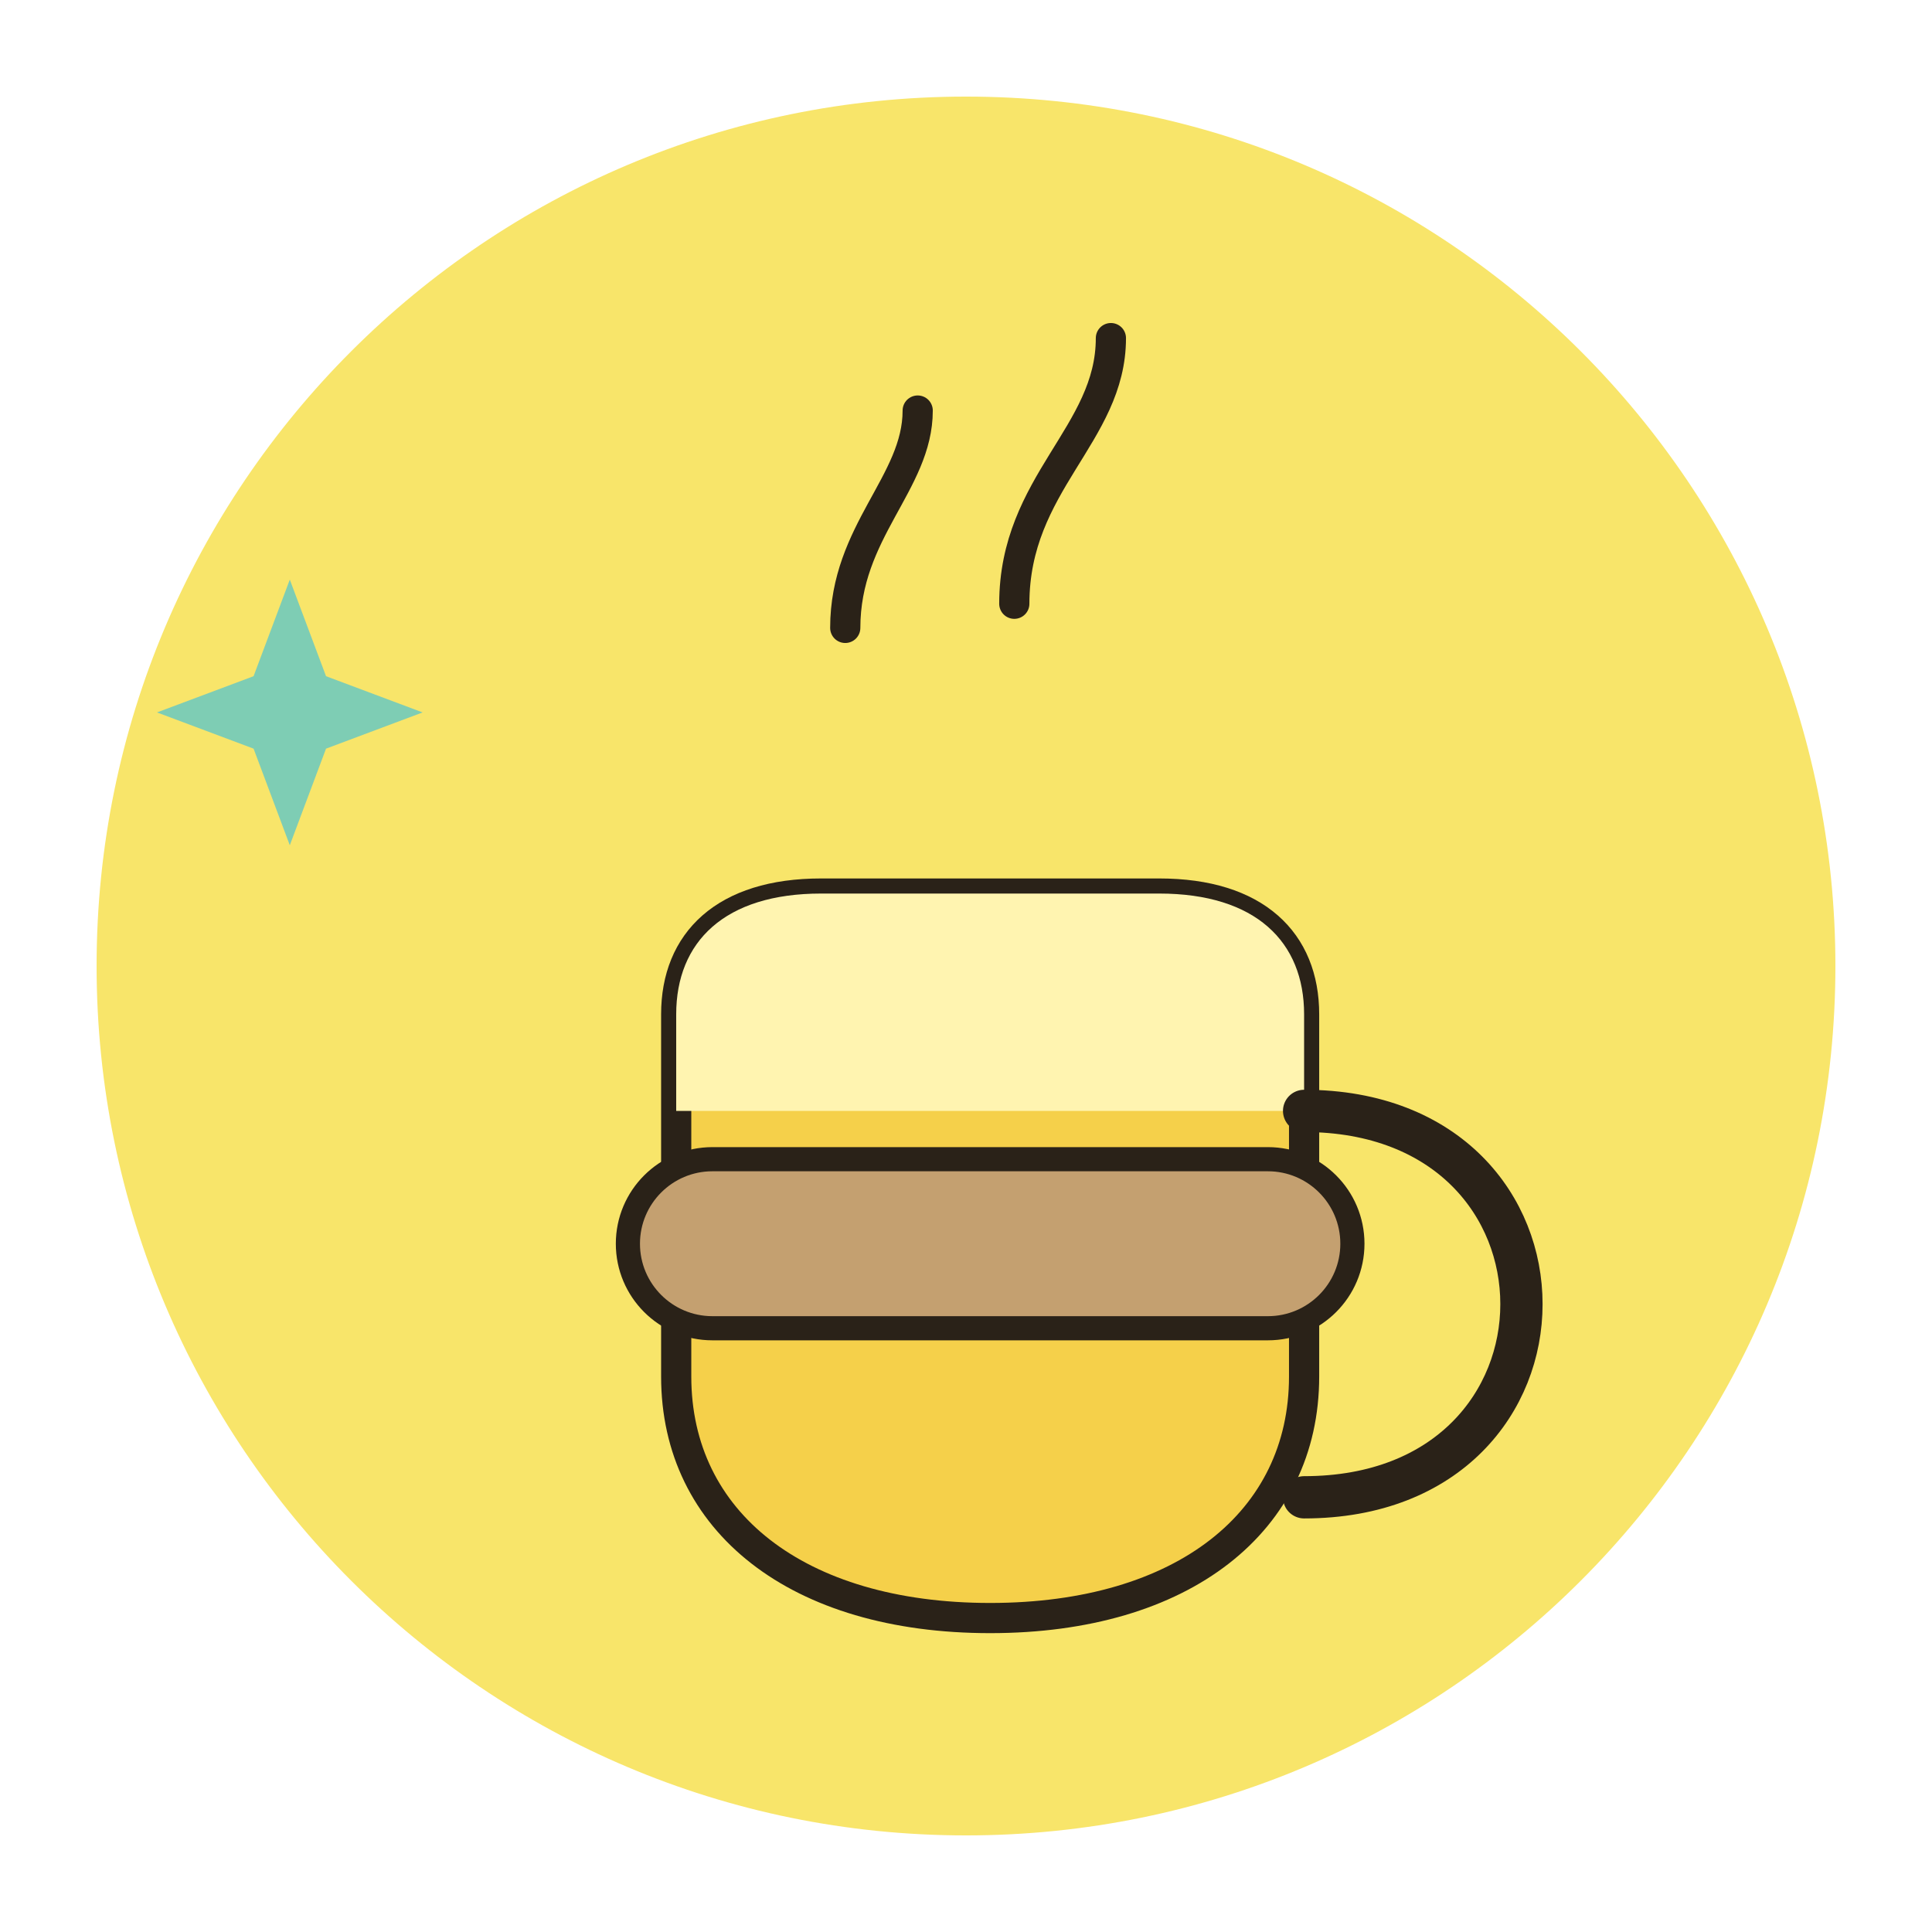
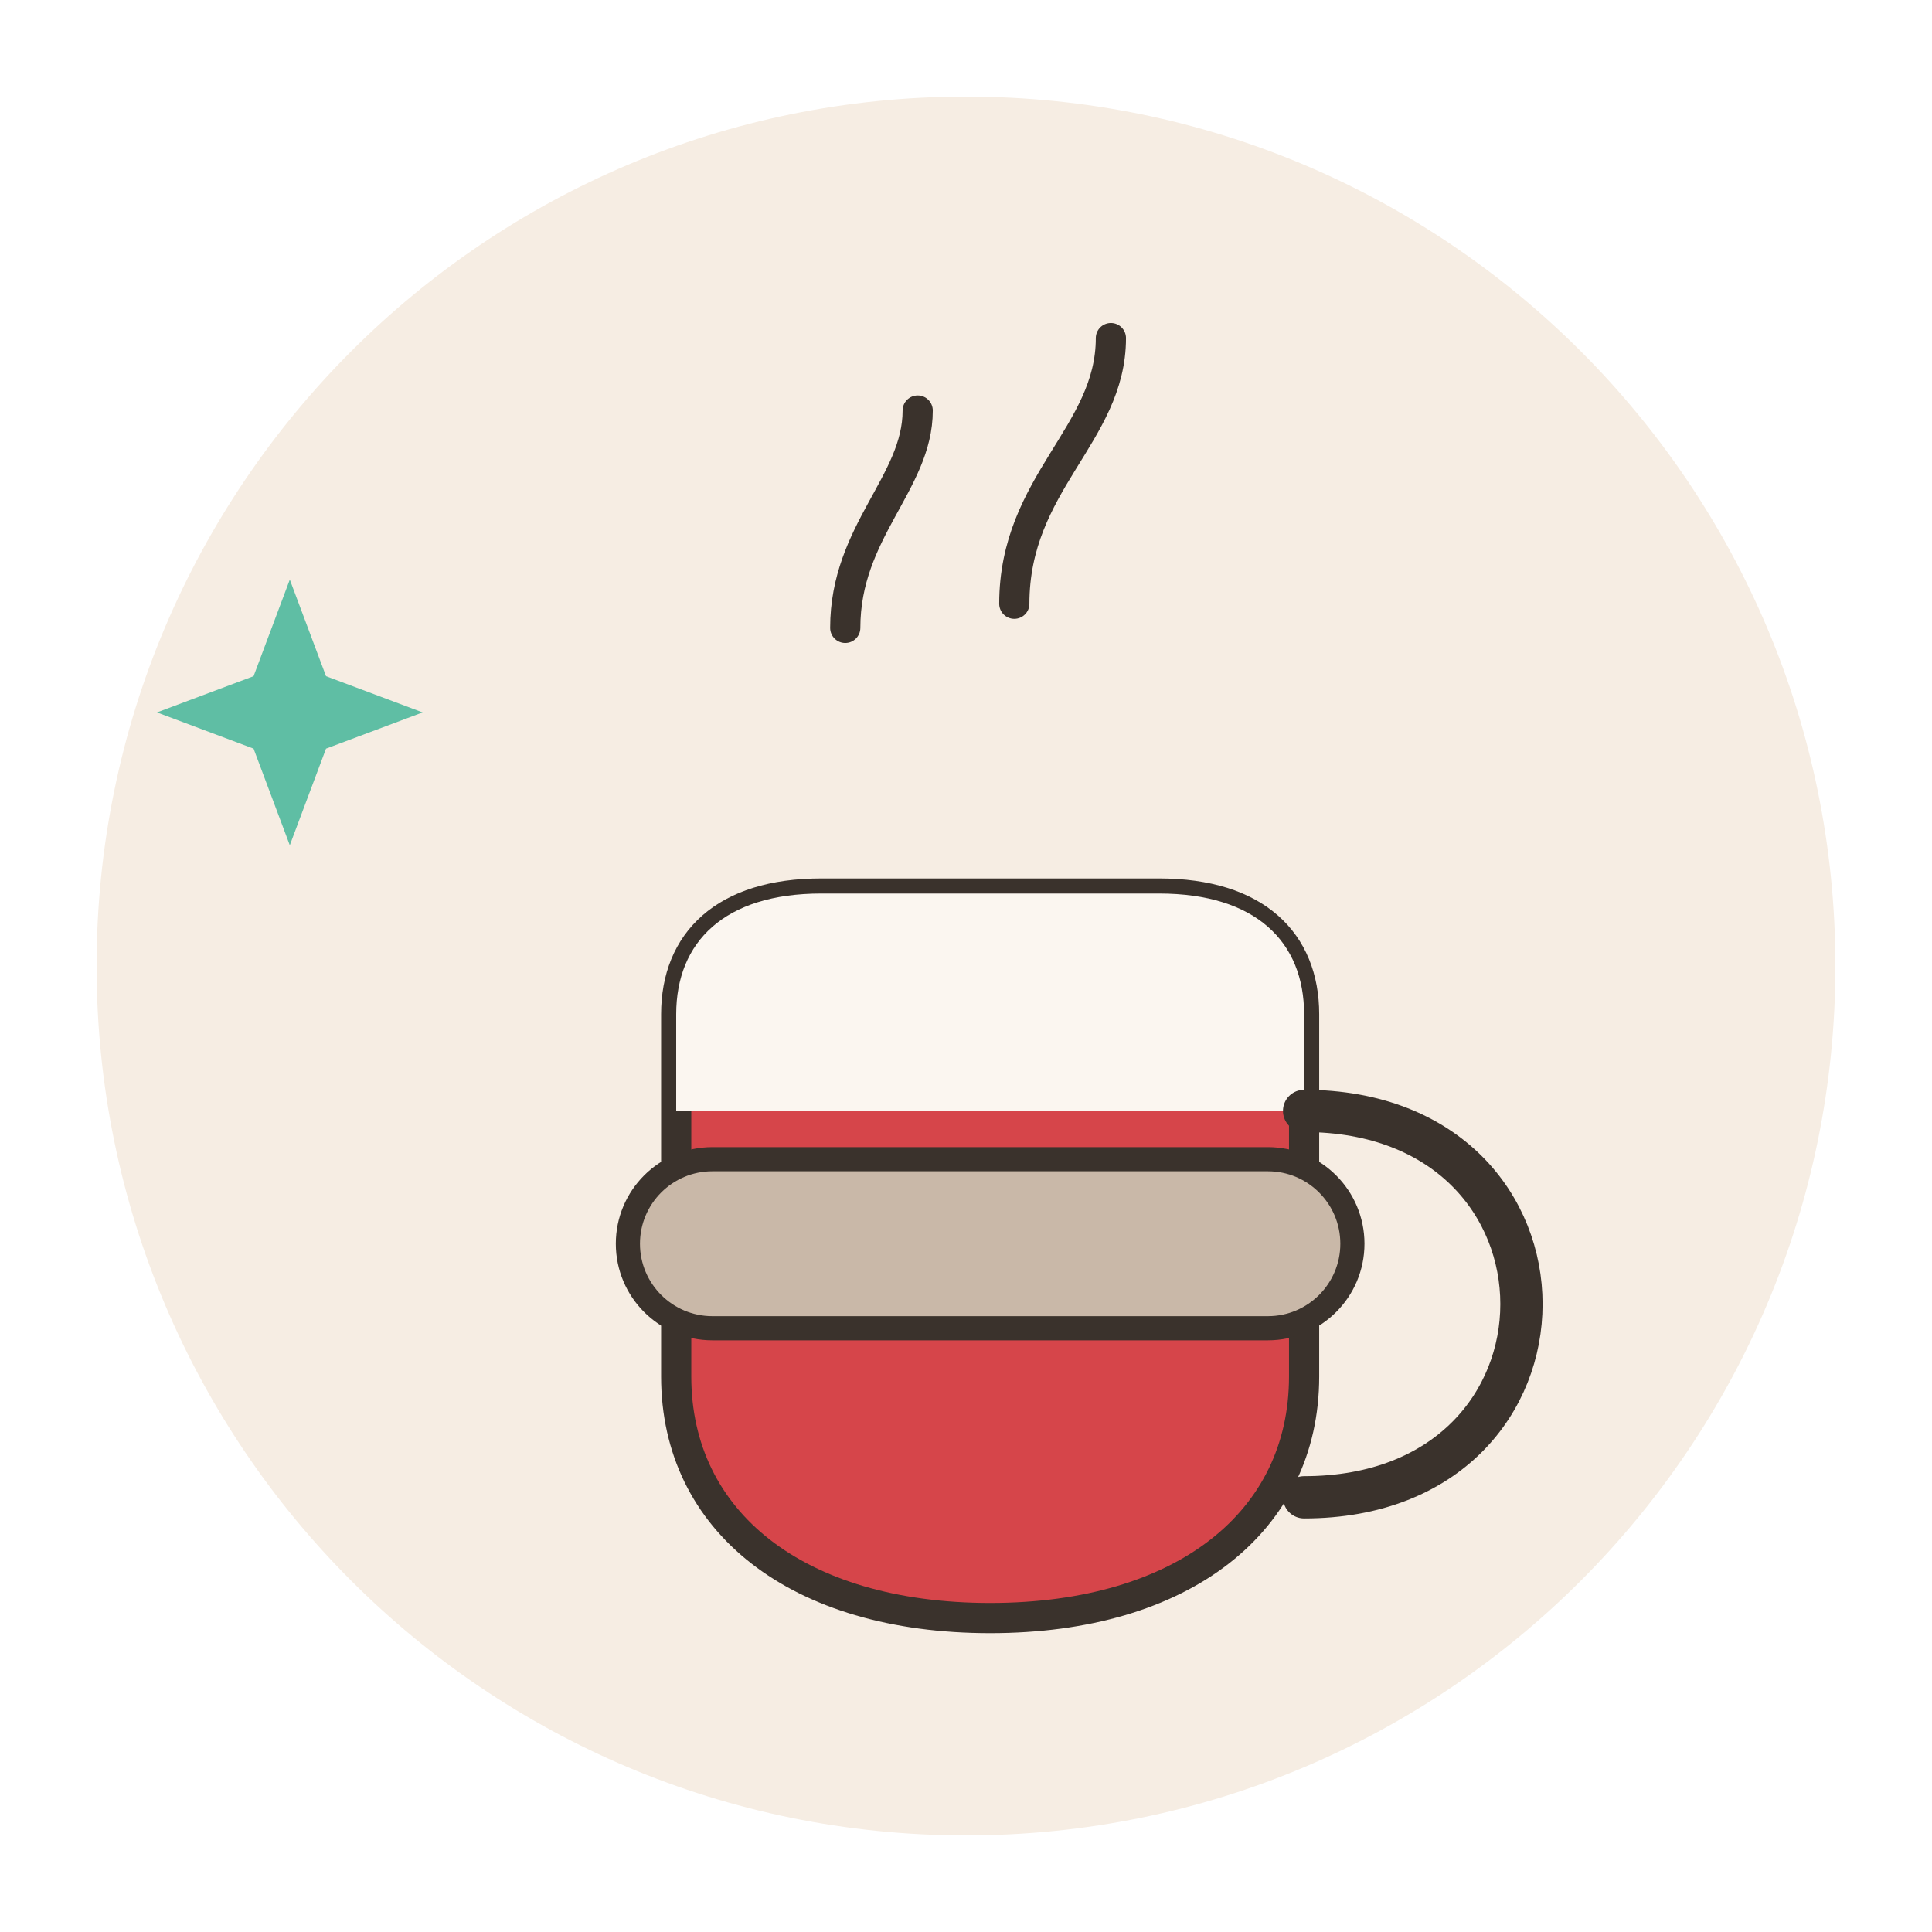
<svg xmlns="http://www.w3.org/2000/svg" viewBox="0 0 160 160" fill="none">
-   <circle cx="80" cy="80" r="72" fill="#F8E56A" />
-   <path d="M24 48l3 8 8 3-8 3-3 8-3-8-8-3 8-3 3-8Z" fill="#7ECDB4" />
-   <path d="M56 84c0-6 4-10 12-10h28c8 0 12 4 12 10v30c0 12-10 20-26 20s-26-8-26-20V84Z" fill="#F5D04A" stroke="#2A2218" stroke-width="2.5" />
-   <path d="M56 84c0-6 4-10 12-10h28c8 0 12 4 12 10v8H56v-8Z" fill="#FFF4B0" />
-   <rect x="52" y="96" width="60" height="14" rx="7" fill="#C4A070" stroke="#2A2218" stroke-width="2" />
-   <path d="M108 92c12 0 18 8 18 16s-6 16-18 16" stroke="#2A2218" stroke-width="3.5" stroke-linecap="round" />
-   <path d="M70 52c0-8 6-12 6-18" stroke="#2A2218" stroke-width="2.5" stroke-linecap="round" />
-   <path d="M84 50c0-10 8-14 8-22" stroke="#2A2218" stroke-width="2.5" stroke-linecap="round" />
+   <circle cx="80" cy="80" r="72" fill="#F6EDE3" />
+   <path d="M24 48l3 8 8 3-8 3-3 8-3-8-8-3 8-3 3-8Z" fill="#5FBEA4" />
+   <path d="M56 84c0-6 4-10 12-10h28c8 0 12 4 12 10v30c0 12-10 20-26 20s-26-8-26-20V84Z" fill="#D6454A" stroke="#3A322C" stroke-width="2.5" />
+   <path d="M56 84c0-6 4-10 12-10h28c8 0 12 4 12 10v8H56v-8Z" fill="#FBF6F0" />
+   <rect x="52" y="96" width="60" height="14" rx="7" fill="#C9B8A8" stroke="#3A322C" stroke-width="2" />
+   <path d="M108 92c12 0 18 8 18 16s-6 16-18 16" stroke="#3A322C" stroke-width="3.5" stroke-linecap="round" />
+   <path d="M70 52c0-8 6-12 6-18" stroke="#3A322C" stroke-width="2.5" stroke-linecap="round" />
+   <path d="M84 50c0-10 8-14 8-22" stroke="#3A322C" stroke-width="2.5" stroke-linecap="round" />
</svg>
